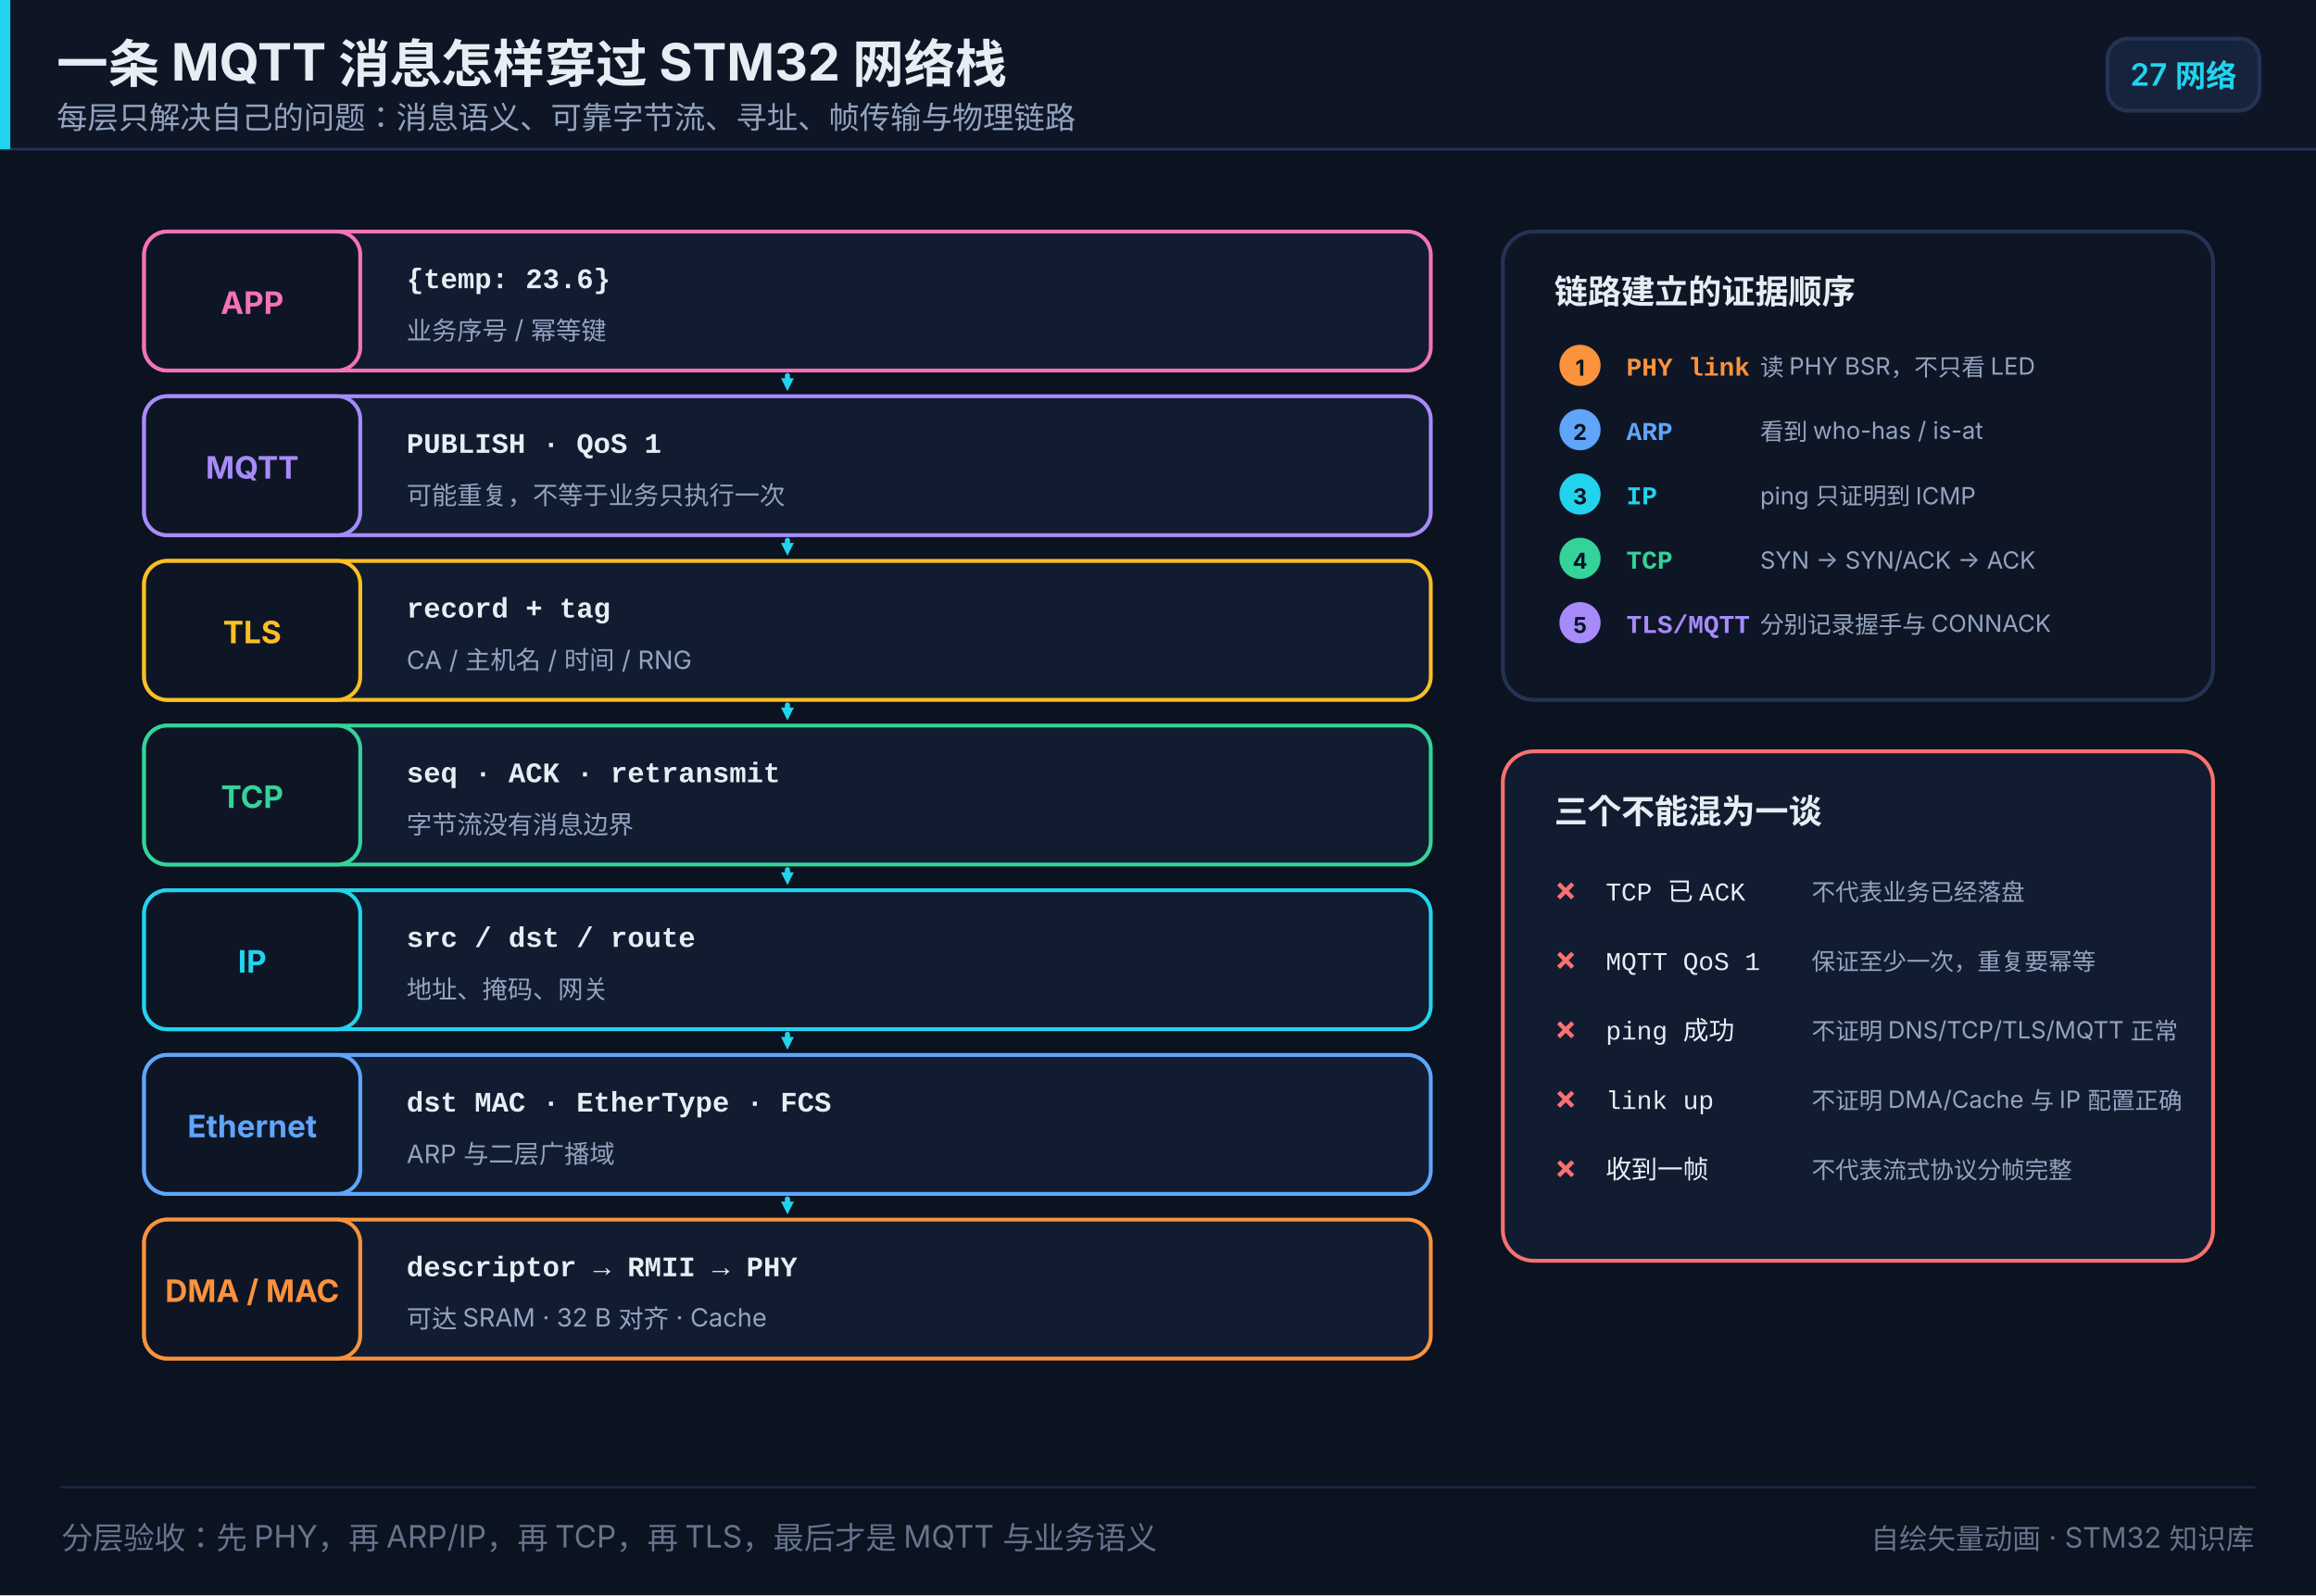
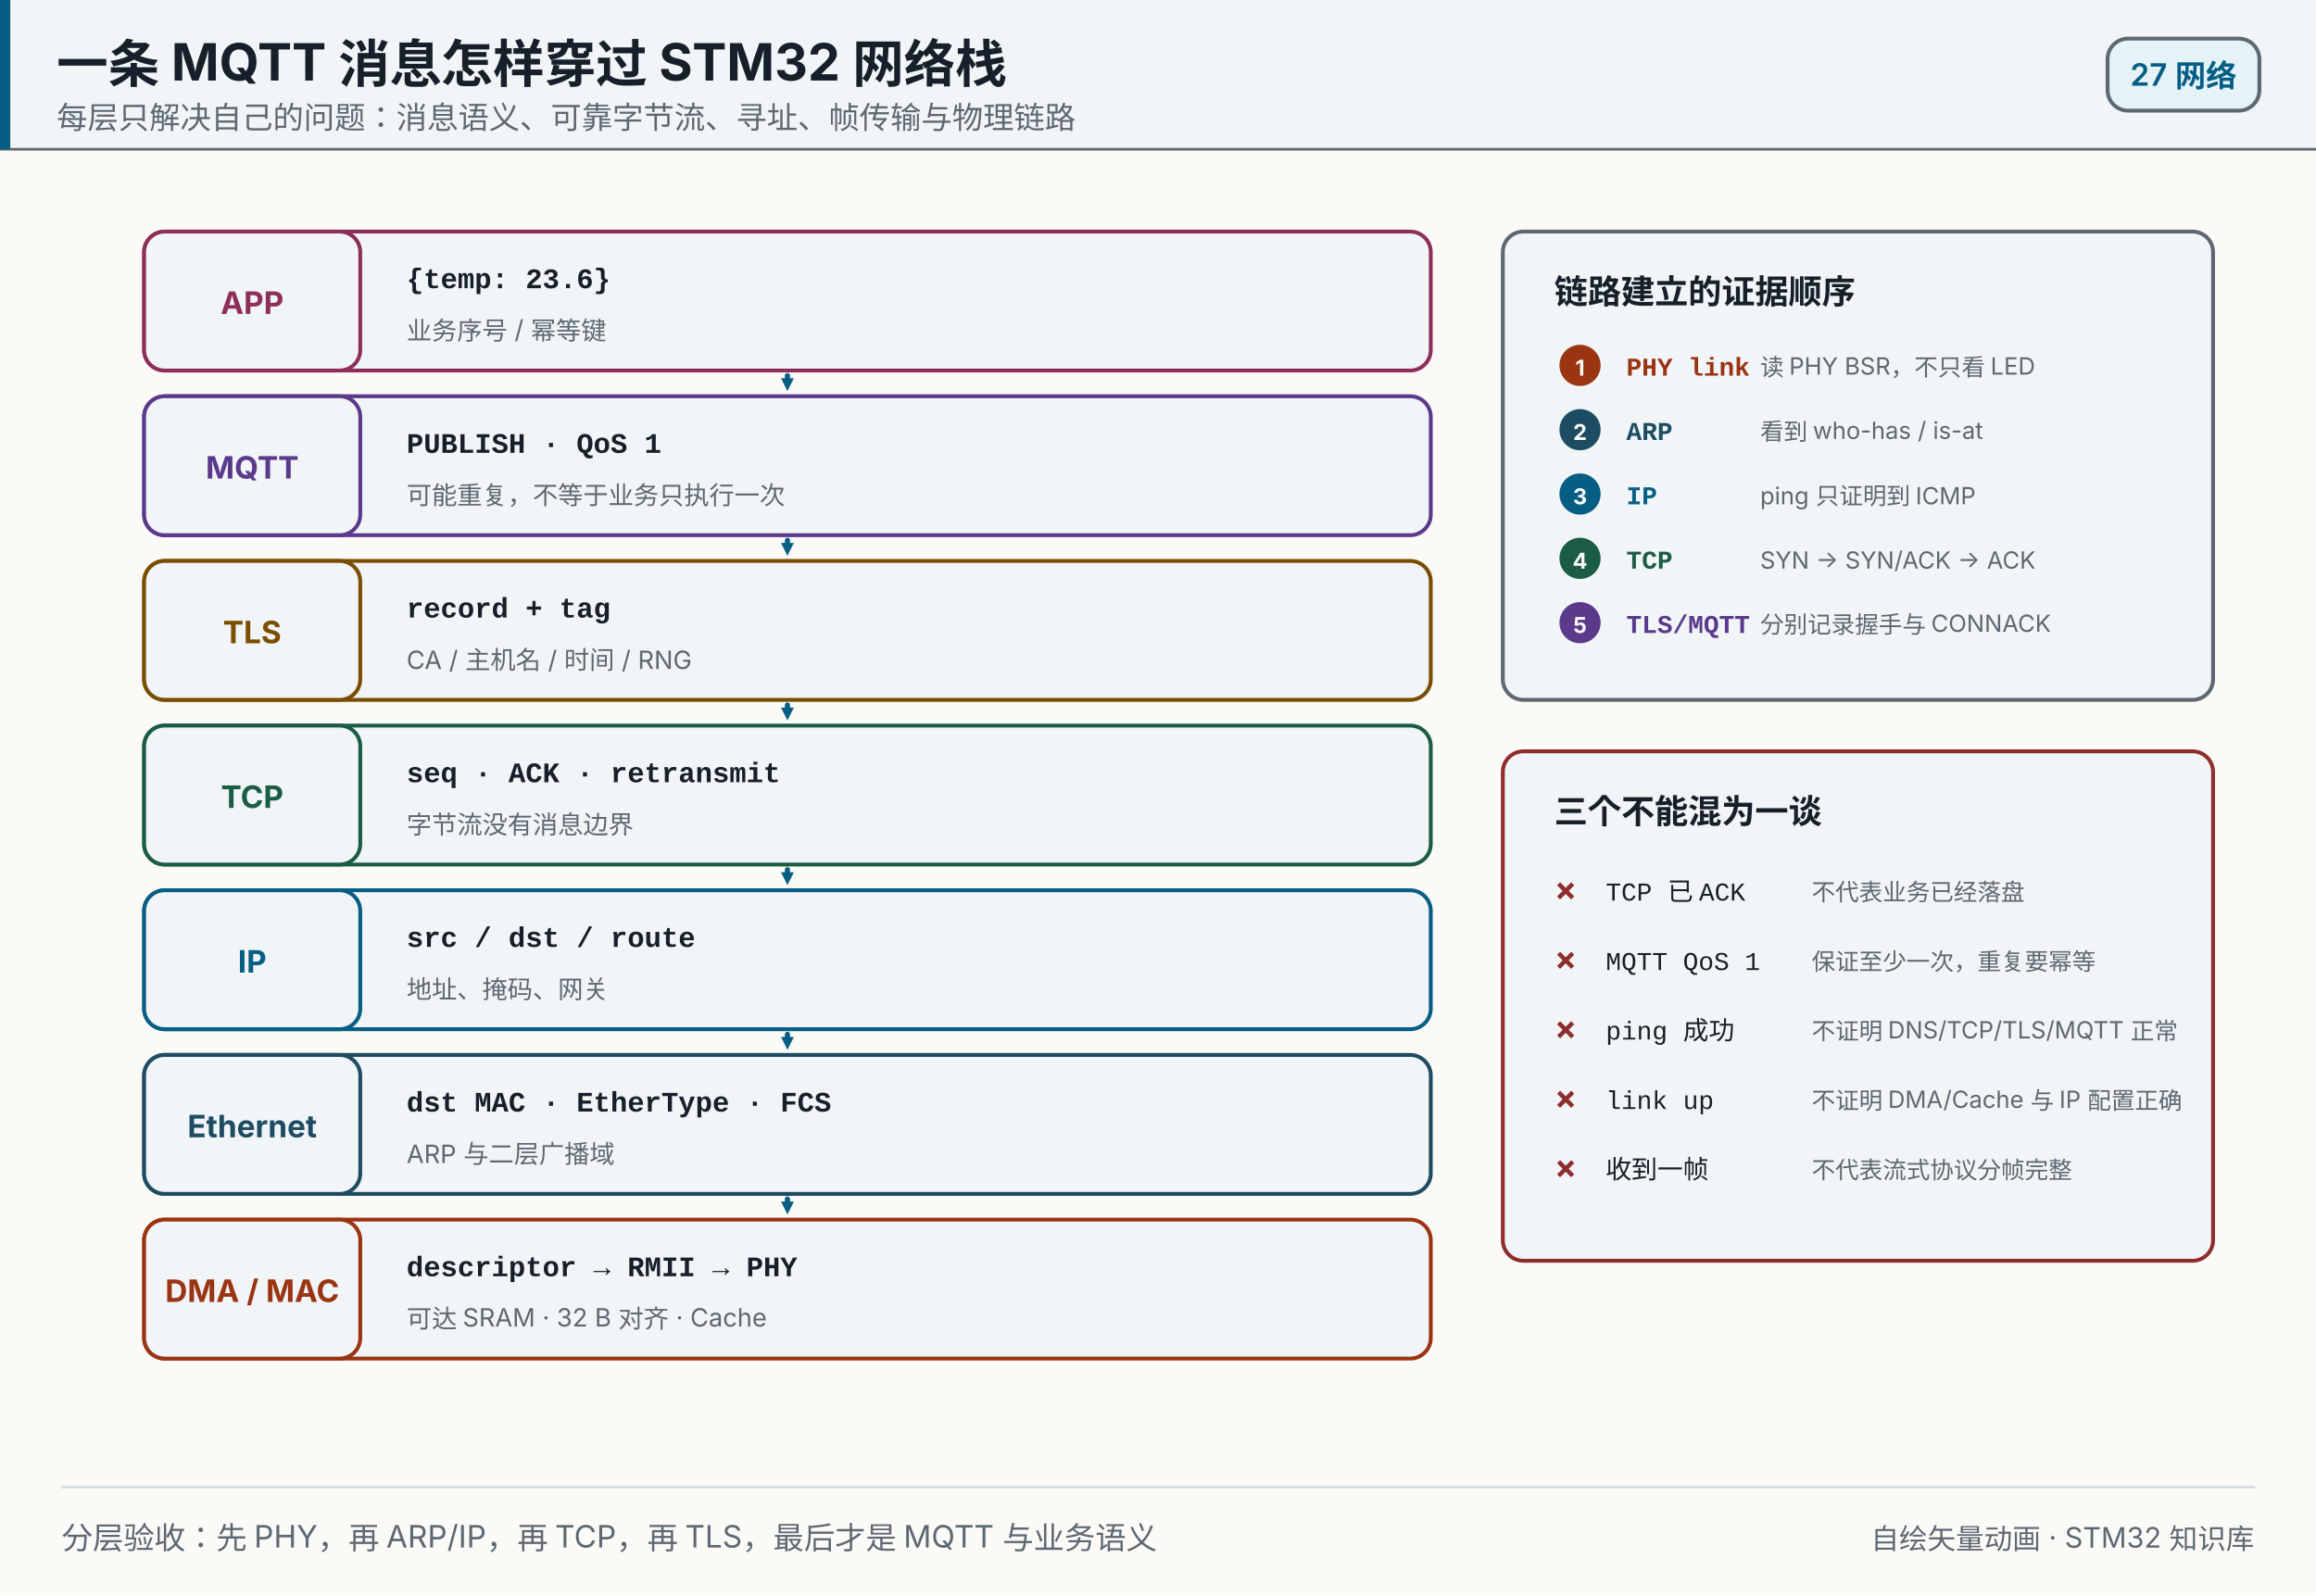
<svg xmlns="http://www.w3.org/2000/svg" width="900" height="620" viewBox="0 0 900 620" role="img" aria-label="一条 MQTT 消息怎样穿过 STM32 网络栈">
  <style>
@keyframes net0-sq{0%,0.00%{opacity:0.42}0.30%,11.71%{opacity:1.0}12.01%,100%{opacity:0.42}}
.net0{animation:net0-sq 7.0s linear infinite;}
@keyframes net1-sq{0%,14.29%{opacity:0.42}14.59%,26.00%{opacity:1.0}26.30%,100%{opacity:0.42}}
.net1{animation:net1-sq 7.0s linear infinite;}
@keyframes net2-sq{0%,28.57%{opacity:0.42}28.87%,40.29%{opacity:1.0}40.59%,100%{opacity:0.42}}
.net2{animation:net2-sq 7.0s linear infinite;}
@keyframes net3-sq{0%,42.86%{opacity:0.42}43.16%,54.57%{opacity:1.0}54.87%,100%{opacity:0.42}}
.net3{animation:net3-sq 7.0s linear infinite;}
@keyframes net4-sq{0%,57.14%{opacity:0.42}57.44%,68.86%{opacity:1.0}69.16%,100%{opacity:0.42}}
.net4{animation:net4-sq 7.0s linear infinite;}
@keyframes net5-sq{0%,71.43%{opacity:0.42}71.73%,83.14%{opacity:1.0}83.44%,100%{opacity:0.42}}
.net5{animation:net5-sq 7.0s linear infinite;}
@keyframes net6-sq{0%,85.71%{opacity:0.42}86.01%,97.43%{opacity:1.0}97.73%,100%{opacity:0.42}}
.net6{animation:net6-sq 7.0s linear infinite;}

.net-flow{stroke-dasharray:4 7;animation:net-flow-flow 1.0s linear infinite;}@keyframes net-flow-flow{from{stroke-dashoffset:0}to{stroke-dashoffset:-11px}}
</style>
-   <rect x="0" y="0" width="900" height="620" fill="#0b1220" />
-   <rect x="0" y="0" width="900" height="58" fill="#0e1626" opacity="1" />
-   <line x1="0" y1="58" x2="900" y2="58" stroke="#243354" stroke-width="1" stroke-linecap="round" opacity="1" />
-   <rect x="0" y="0" width="4" height="58" fill="#22d3ee" opacity="1" />
-   <text x="22" y="32" font-size="20" fill="#e6edf3" text-anchor="start" opacity="1" font-family="'PingFang SC','Hiragino Sans GB','Microsoft YaHei',system-ui,-apple-system,'Segoe UI',sans-serif" font-weight="700">一条 MQTT 消息怎样穿过 STM32 网络栈</text>
-   <text x="22" y="50" font-size="12" fill="#93a4c0" text-anchor="start" opacity="1" font-family="'PingFang SC','Hiragino Sans GB','Microsoft YaHei',system-ui,-apple-system,'Segoe UI',sans-serif">每层只解决自己的问题：消息语义、可靠字节流、寻址、帧传输与物理链路</text>
-   <rect x="819" y="15" width="59" height="28" fill="#16233c" opacity="1" rx="8" stroke="#243354" stroke-width="1.5" />
-   <text x="848.5" y="33.32" font-size="12" fill="#22d3ee" text-anchor="middle" opacity="1" font-family="'PingFang SC','Hiragino Sans GB','Microsoft YaHei',system-ui,-apple-system,'Segoe UI',sans-serif" font-weight="600">27 网络</text>
-   <rect x="56" y="90" width="500" height="54" fill="#111c31" opacity="1" rx="9" stroke="#f472b6" stroke-width="1.5" class="net0" />
-   <rect x="56" y="90" width="84" height="54" fill="#0e1626" opacity="1" rx="9" stroke="#f472b6" stroke-width="1.5" />
-   <text x="98" y="122" font-size="12" fill="#f472b6" text-anchor="middle" opacity="1" font-family="'PingFang SC','Hiragino Sans GB','Microsoft YaHei',system-ui,-apple-system,'Segoe UI',sans-serif" font-weight="700">APP</text>
-   <text x="158" y="112" font-size="11" fill="#e6edf3" text-anchor="start" opacity="1" font-family="ui-monospace,SFMono-Regular,'JetBrains Mono',Consolas,'Courier New',monospace" font-weight="600">{temp: 23.6}</text>
-   <text x="158" y="132" font-size="9.8" fill="#93a4c0" text-anchor="start" opacity="1" font-family="'PingFang SC','Hiragino Sans GB','Microsoft YaHei',system-ui,-apple-system,'Segoe UI',sans-serif">业务序号 / 幂等键</text>
-   <line x1="306" y1="146" x2="306" y2="147" stroke="#22d3ee" stroke-width="2" stroke-linecap="round" opacity="1" class="net-flow" />
-   <polygon points="306.00,152.00 303.50,147.00 308.50,147.00" fill="#22d3ee" opacity="1" />
-   <rect x="56" y="154" width="500" height="54" fill="#111c31" opacity="1" rx="9" stroke="#a78bfa" stroke-width="1.5" class="net1" />
-   <rect x="56" y="154" width="84" height="54" fill="#0e1626" opacity="1" rx="9" stroke="#a78bfa" stroke-width="1.5" />
-   <text x="98" y="186" font-size="12" fill="#a78bfa" text-anchor="middle" opacity="1" font-family="'PingFang SC','Hiragino Sans GB','Microsoft YaHei',system-ui,-apple-system,'Segoe UI',sans-serif" font-weight="700">MQTT</text>
-   <text x="158" y="176" font-size="11" fill="#e6edf3" text-anchor="start" opacity="1" font-family="ui-monospace,SFMono-Regular,'JetBrains Mono',Consolas,'Courier New',monospace" font-weight="600">PUBLISH · QoS 1</text>
-   <text x="158" y="196" font-size="9.8" fill="#93a4c0" text-anchor="start" opacity="1" font-family="'PingFang SC','Hiragino Sans GB','Microsoft YaHei',system-ui,-apple-system,'Segoe UI',sans-serif">可能重复，不等于业务只执行一次</text>
-   <line x1="306" y1="210" x2="306" y2="211" stroke="#22d3ee" stroke-width="2" stroke-linecap="round" opacity="1" class="net-flow" />
-   <polygon points="306.00,216.00 303.50,211.00 308.50,211.00" fill="#22d3ee" opacity="1" />
-   <rect x="56" y="218" width="500" height="54" fill="#111c31" opacity="1" rx="9" stroke="#fbbf24" stroke-width="1.5" class="net2" />
-   <rect x="56" y="218" width="84" height="54" fill="#0e1626" opacity="1" rx="9" stroke="#fbbf24" stroke-width="1.5" />
-   <text x="98" y="250" font-size="12" fill="#fbbf24" text-anchor="middle" opacity="1" font-family="'PingFang SC','Hiragino Sans GB','Microsoft YaHei',system-ui,-apple-system,'Segoe UI',sans-serif" font-weight="700">TLS</text>
-   <text x="158" y="240" font-size="11" fill="#e6edf3" text-anchor="start" opacity="1" font-family="ui-monospace,SFMono-Regular,'JetBrains Mono',Consolas,'Courier New',monospace" font-weight="600">record + tag</text>
-   <text x="158" y="260" font-size="9.8" fill="#93a4c0" text-anchor="start" opacity="1" font-family="'PingFang SC','Hiragino Sans GB','Microsoft YaHei',system-ui,-apple-system,'Segoe UI',sans-serif">CA / 主机名 / 时间 / RNG</text>
-   <line x1="306" y1="274" x2="306" y2="275" stroke="#22d3ee" stroke-width="2" stroke-linecap="round" opacity="1" class="net-flow" />
-   <polygon points="306.00,280.00 303.50,275.00 308.50,275.00" fill="#22d3ee" opacity="1" />
-   <rect x="56" y="282" width="500" height="54" fill="#111c31" opacity="1" rx="9" stroke="#34d399" stroke-width="1.5" class="net3" />
-   <rect x="56" y="282" width="84" height="54" fill="#0e1626" opacity="1" rx="9" stroke="#34d399" stroke-width="1.5" />
-   <text x="98" y="314" font-size="12" fill="#34d399" text-anchor="middle" opacity="1" font-family="'PingFang SC','Hiragino Sans GB','Microsoft YaHei',system-ui,-apple-system,'Segoe UI',sans-serif" font-weight="700">TCP</text>
-   <text x="158" y="304" font-size="11" fill="#e6edf3" text-anchor="start" opacity="1" font-family="ui-monospace,SFMono-Regular,'JetBrains Mono',Consolas,'Courier New',monospace" font-weight="600">seq · ACK · retransmit</text>
-   <text x="158" y="324" font-size="9.8" fill="#93a4c0" text-anchor="start" opacity="1" font-family="'PingFang SC','Hiragino Sans GB','Microsoft YaHei',system-ui,-apple-system,'Segoe UI',sans-serif">字节流没有消息边界</text>
-   <line x1="306" y1="338" x2="306" y2="339" stroke="#22d3ee" stroke-width="2" stroke-linecap="round" opacity="1" class="net-flow" />
-   <polygon points="306.00,344.00 303.50,339.00 308.50,339.00" fill="#22d3ee" opacity="1" />
-   <rect x="56" y="346" width="500" height="54" fill="#111c31" opacity="1" rx="9" stroke="#22d3ee" stroke-width="1.5" class="net4" />
-   <rect x="56" y="346" width="84" height="54" fill="#0e1626" opacity="1" rx="9" stroke="#22d3ee" stroke-width="1.5" />
-   <text x="98" y="378" font-size="12" fill="#22d3ee" text-anchor="middle" opacity="1" font-family="'PingFang SC','Hiragino Sans GB','Microsoft YaHei',system-ui,-apple-system,'Segoe UI',sans-serif" font-weight="700">IP</text>
-   <text x="158" y="368" font-size="11" fill="#e6edf3" text-anchor="start" opacity="1" font-family="ui-monospace,SFMono-Regular,'JetBrains Mono',Consolas,'Courier New',monospace" font-weight="600">src / dst / route</text>
-   <text x="158" y="388" font-size="9.8" fill="#93a4c0" text-anchor="start" opacity="1" font-family="'PingFang SC','Hiragino Sans GB','Microsoft YaHei',system-ui,-apple-system,'Segoe UI',sans-serif">地址、掩码、网关</text>
-   <line x1="306" y1="402" x2="306" y2="403" stroke="#22d3ee" stroke-width="2" stroke-linecap="round" opacity="1" class="net-flow" />
-   <polygon points="306.00,408.00 303.50,403.00 308.50,403.00" fill="#22d3ee" opacity="1" />
-   <rect x="56" y="410" width="500" height="54" fill="#111c31" opacity="1" rx="9" stroke="#60a5fa" stroke-width="1.5" class="net5" />
-   <rect x="56" y="410" width="84" height="54" fill="#0e1626" opacity="1" rx="9" stroke="#60a5fa" stroke-width="1.5" />
-   <text x="98" y="442" font-size="12" fill="#60a5fa" text-anchor="middle" opacity="1" font-family="'PingFang SC','Hiragino Sans GB','Microsoft YaHei',system-ui,-apple-system,'Segoe UI',sans-serif" font-weight="700">Ethernet</text>
-   <text x="158" y="432" font-size="11" fill="#e6edf3" text-anchor="start" opacity="1" font-family="ui-monospace,SFMono-Regular,'JetBrains Mono',Consolas,'Courier New',monospace" font-weight="600">dst MAC · EtherType · FCS</text>
-   <text x="158" y="452" font-size="9.8" fill="#93a4c0" text-anchor="start" opacity="1" font-family="'PingFang SC','Hiragino Sans GB','Microsoft YaHei',system-ui,-apple-system,'Segoe UI',sans-serif">ARP 与二层广播域</text>
-   <line x1="306" y1="466" x2="306" y2="467" stroke="#22d3ee" stroke-width="2" stroke-linecap="round" opacity="1" class="net-flow" />
-   <polygon points="306.00,472.00 303.50,467.00 308.50,467.00" fill="#22d3ee" opacity="1" />
-   <rect x="56" y="474" width="500" height="54" fill="#111c31" opacity="1" rx="9" stroke="#fb923c" stroke-width="1.5" class="net6" />
-   <rect x="56" y="474" width="84" height="54" fill="#0e1626" opacity="1" rx="9" stroke="#fb923c" stroke-width="1.5" />
-   <text x="98" y="506" font-size="12" fill="#fb923c" text-anchor="middle" opacity="1" font-family="'PingFang SC','Hiragino Sans GB','Microsoft YaHei',system-ui,-apple-system,'Segoe UI',sans-serif" font-weight="700">DMA / MAC</text>
-   <text x="158" y="496" font-size="11" fill="#e6edf3" text-anchor="start" opacity="1" font-family="ui-monospace,SFMono-Regular,'JetBrains Mono',Consolas,'Courier New',monospace" font-weight="600">descriptor → RMII → PHY</text>
-   <text x="158" y="516" font-size="9.8" fill="#93a4c0" text-anchor="start" opacity="1" font-family="'PingFang SC','Hiragino Sans GB','Microsoft YaHei',system-ui,-apple-system,'Segoe UI',sans-serif">可达 SRAM · 32 B 对齐 · Cache</text>
-   <rect x="584" y="90" width="276" height="182" fill="#0e1626" opacity="1" rx="12" stroke="#243354" stroke-width="1.5" />
-   <text x="604" y="118" font-size="13" fill="#e6edf3" text-anchor="start" opacity="1" font-family="'PingFang SC','Hiragino Sans GB','Microsoft YaHei',system-ui,-apple-system,'Segoe UI',sans-serif" font-weight="700">链路建立的证据顺序</text>
-   <circle cx="614" cy="142" r="8" fill="#fb923c" opacity="1" />
-   <text x="614" y="146" font-size="8.5" fill="#0b1220" text-anchor="middle" opacity="1" font-family="'PingFang SC','Hiragino Sans GB','Microsoft YaHei',system-ui,-apple-system,'Segoe UI',sans-serif" font-weight="700">1</text>
-   <text x="632" y="146" font-size="10" fill="#fb923c" text-anchor="start" opacity="1" font-family="ui-monospace,SFMono-Regular,'JetBrains Mono',Consolas,'Courier New',monospace" font-weight="700">PHY link</text>
-   <text x="684" y="146" font-size="9.2" fill="#93a4c0" text-anchor="start" opacity="1" font-family="'PingFang SC','Hiragino Sans GB','Microsoft YaHei',system-ui,-apple-system,'Segoe UI',sans-serif">读 PHY BSR，不只看 LED</text>
-   <circle cx="614" cy="167" r="8" fill="#60a5fa" opacity="1" />
-   <text x="614" y="171" font-size="8.5" fill="#0b1220" text-anchor="middle" opacity="1" font-family="'PingFang SC','Hiragino Sans GB','Microsoft YaHei',system-ui,-apple-system,'Segoe UI',sans-serif" font-weight="700">2</text>
-   <text x="632" y="171" font-size="10" fill="#60a5fa" text-anchor="start" opacity="1" font-family="ui-monospace,SFMono-Regular,'JetBrains Mono',Consolas,'Courier New',monospace" font-weight="700">ARP</text>
-   <text x="684" y="171" font-size="9.2" fill="#93a4c0" text-anchor="start" opacity="1" font-family="'PingFang SC','Hiragino Sans GB','Microsoft YaHei',system-ui,-apple-system,'Segoe UI',sans-serif">看到 who-has / is-at</text>
-   <circle cx="614" cy="192" r="8" fill="#22d3ee" opacity="1" />
-   <text x="614" y="196" font-size="8.5" fill="#0b1220" text-anchor="middle" opacity="1" font-family="'PingFang SC','Hiragino Sans GB','Microsoft YaHei',system-ui,-apple-system,'Segoe UI',sans-serif" font-weight="700">3</text>
-   <text x="632" y="196" font-size="10" fill="#22d3ee" text-anchor="start" opacity="1" font-family="ui-monospace,SFMono-Regular,'JetBrains Mono',Consolas,'Courier New',monospace" font-weight="700">IP</text>
-   <text x="684" y="196" font-size="9.2" fill="#93a4c0" text-anchor="start" opacity="1" font-family="'PingFang SC','Hiragino Sans GB','Microsoft YaHei',system-ui,-apple-system,'Segoe UI',sans-serif">ping 只证明到 ICMP</text>
-   <circle cx="614" cy="217" r="8" fill="#34d399" opacity="1" />
-   <text x="614" y="221" font-size="8.5" fill="#0b1220" text-anchor="middle" opacity="1" font-family="'PingFang SC','Hiragino Sans GB','Microsoft YaHei',system-ui,-apple-system,'Segoe UI',sans-serif" font-weight="700">4</text>
-   <text x="632" y="221" font-size="10" fill="#34d399" text-anchor="start" opacity="1" font-family="ui-monospace,SFMono-Regular,'JetBrains Mono',Consolas,'Courier New',monospace" font-weight="700">TCP</text>
-   <text x="684" y="221" font-size="9.2" fill="#93a4c0" text-anchor="start" opacity="1" font-family="'PingFang SC','Hiragino Sans GB','Microsoft YaHei',system-ui,-apple-system,'Segoe UI',sans-serif">SYN → SYN/ACK → ACK</text>
-   <circle cx="614" cy="242" r="8" fill="#a78bfa" opacity="1" />
-   <text x="614" y="246" font-size="8.5" fill="#0b1220" text-anchor="middle" opacity="1" font-family="'PingFang SC','Hiragino Sans GB','Microsoft YaHei',system-ui,-apple-system,'Segoe UI',sans-serif" font-weight="700">5</text>
-   <text x="632" y="246" font-size="10" fill="#a78bfa" text-anchor="start" opacity="1" font-family="ui-monospace,SFMono-Regular,'JetBrains Mono',Consolas,'Courier New',monospace" font-weight="700">TLS/MQTT</text>
-   <text x="684" y="246" font-size="9.2" fill="#93a4c0" text-anchor="start" opacity="1" font-family="'PingFang SC','Hiragino Sans GB','Microsoft YaHei',system-ui,-apple-system,'Segoe UI',sans-serif">分别记录握手与 CONNACK</text>
-   <rect x="584" y="292" width="276" height="198" fill="#111c31" opacity="1" rx="12" stroke="#f87171" stroke-width="1.5" />
-   <text x="604" y="320" font-size="13" fill="#e6edf3" text-anchor="start" opacity="1" font-family="'PingFang SC','Hiragino Sans GB','Microsoft YaHei',system-ui,-apple-system,'Segoe UI',sans-serif" font-weight="700">三个不能混为一谈</text>
-   <text x="604" y="350" font-size="13" fill="#f87171" text-anchor="start" opacity="1" font-family="'PingFang SC','Hiragino Sans GB','Microsoft YaHei',system-ui,-apple-system,'Segoe UI',sans-serif" font-weight="700">×</text>
-   <text x="624" y="350" font-size="10" fill="#e6edf3" text-anchor="start" opacity="1" font-family="ui-monospace,SFMono-Regular,'JetBrains Mono',Consolas,'Courier New',monospace">TCP 已 ACK</text>
-   <text x="704" y="350" font-size="9.2" fill="#93a4c0" text-anchor="start" opacity="1" font-family="'PingFang SC','Hiragino Sans GB','Microsoft YaHei',system-ui,-apple-system,'Segoe UI',sans-serif">不代表业务已经落盘</text>
-   <text x="604" y="377" font-size="13" fill="#f87171" text-anchor="start" opacity="1" font-family="'PingFang SC','Hiragino Sans GB','Microsoft YaHei',system-ui,-apple-system,'Segoe UI',sans-serif" font-weight="700">×</text>
-   <text x="624" y="377" font-size="10" fill="#e6edf3" text-anchor="start" opacity="1" font-family="ui-monospace,SFMono-Regular,'JetBrains Mono',Consolas,'Courier New',monospace">MQTT QoS 1</text>
-   <text x="704" y="377" font-size="9.2" fill="#93a4c0" text-anchor="start" opacity="1" font-family="'PingFang SC','Hiragino Sans GB','Microsoft YaHei',system-ui,-apple-system,'Segoe UI',sans-serif">保证至少一次，重复要幂等</text>
-   <text x="604" y="404" font-size="13" fill="#f87171" text-anchor="start" opacity="1" font-family="'PingFang SC','Hiragino Sans GB','Microsoft YaHei',system-ui,-apple-system,'Segoe UI',sans-serif" font-weight="700">×</text>
-   <text x="624" y="404" font-size="10" fill="#e6edf3" text-anchor="start" opacity="1" font-family="ui-monospace,SFMono-Regular,'JetBrains Mono',Consolas,'Courier New',monospace">ping 成功</text>
-   <text x="704" y="404" font-size="9.2" fill="#93a4c0" text-anchor="start" opacity="1" font-family="'PingFang SC','Hiragino Sans GB','Microsoft YaHei',system-ui,-apple-system,'Segoe UI',sans-serif">不证明 DNS/TCP/TLS/MQTT 正常</text>
-   <text x="604" y="431" font-size="13" fill="#f87171" text-anchor="start" opacity="1" font-family="'PingFang SC','Hiragino Sans GB','Microsoft YaHei',system-ui,-apple-system,'Segoe UI',sans-serif" font-weight="700">×</text>
-   <text x="624" y="431" font-size="10" fill="#e6edf3" text-anchor="start" opacity="1" font-family="ui-monospace,SFMono-Regular,'JetBrains Mono',Consolas,'Courier New',monospace">link up</text>
-   <text x="704" y="431" font-size="9.2" fill="#93a4c0" text-anchor="start" opacity="1" font-family="'PingFang SC','Hiragino Sans GB','Microsoft YaHei',system-ui,-apple-system,'Segoe UI',sans-serif">不证明 DMA/Cache 与 IP 配置正确</text>
-   <text x="604" y="458" font-size="13" fill="#f87171" text-anchor="start" opacity="1" font-family="'PingFang SC','Hiragino Sans GB','Microsoft YaHei',system-ui,-apple-system,'Segoe UI',sans-serif" font-weight="700">×</text>
-   <text x="624" y="458" font-size="10" fill="#e6edf3" text-anchor="start" opacity="1" font-family="ui-monospace,SFMono-Regular,'JetBrains Mono',Consolas,'Courier New',monospace">收到一帧</text>
-   <text x="704" y="458" font-size="9.2" fill="#93a4c0" text-anchor="start" opacity="1" font-family="'PingFang SC','Hiragino Sans GB','Microsoft YaHei',system-ui,-apple-system,'Segoe UI',sans-serif">不代表流式协议分帧完整</text>
-   <line x1="24" y1="578" x2="876" y2="578" stroke="#1a2742" stroke-width="1" stroke-linecap="round" opacity="1" />
-   <text x="24" y="602" font-size="12" fill="#64748b" text-anchor="start" opacity="1" font-family="'PingFang SC','Hiragino Sans GB','Microsoft YaHei',system-ui,-apple-system,'Segoe UI',sans-serif">分层验收：先 PHY，再 ARP/IP，再 TCP，再 TLS，最后才是 MQTT 与业务语义</text>
-   <text x="876" y="602" font-size="11" fill="#64748b" text-anchor="end" opacity="1" font-family="'PingFang SC','Hiragino Sans GB','Microsoft YaHei',system-ui,-apple-system,'Segoe UI',sans-serif">自绘矢量动画 · STM32 知识库</text>
+   <rect x="0" y="0" width="900" height="620" fill="#fbfaf7" />
+   <rect x="0" y="0" width="900" height="58" fill="#f1f5f7" opacity="1" />
+   <line x1="0" y1="58" x2="900" y2="58" stroke="#5e6872" stroke-width="1" stroke-linecap="round" opacity="1" />
+   <rect x="0" y="0" width="4" height="58" fill="#075e84" opacity="1" />
+   <text x="22" y="32" font-size="20" fill="#17202a" text-anchor="start" opacity="1" font-family="'PingFang SC','Hiragino Sans GB','Microsoft YaHei',system-ui,-apple-system,'Segoe UI',sans-serif" font-weight="700">一条 MQTT 消息怎样穿过 STM32 网络栈</text>
+   <text x="22" y="50" font-size="12" fill="#5e6872" text-anchor="start" opacity="1" font-family="'PingFang SC','Hiragino Sans GB','Microsoft YaHei',system-ui,-apple-system,'Segoe UI',sans-serif">每层只解决自己的问题：消息语义、可靠字节流、寻址、帧传输与物理链路</text>
+   <rect x="819" y="15" width="59" height="28" fill="#e5f3f8" opacity="1" rx="8" stroke="#5e6872" stroke-width="1.5" />
+   <text x="848.5" y="33.32" font-size="12" fill="#075e84" text-anchor="middle" opacity="1" font-family="'PingFang SC','Hiragino Sans GB','Microsoft YaHei',system-ui,-apple-system,'Segoe UI',sans-serif" font-weight="600">27 网络</text>
+   <rect x="56" y="90" width="500" height="54" fill="#f1f5f7" opacity="1" rx="8" stroke="#8e2f5b" stroke-width="1.5" class="net0" />
+   <rect x="56" y="90" width="84" height="54" fill="#f1f5f7" opacity="1" rx="8" stroke="#8e2f5b" stroke-width="1.5" />
+   <text x="98" y="122" font-size="12" fill="#8e2f5b" text-anchor="middle" opacity="1" font-family="'PingFang SC','Hiragino Sans GB','Microsoft YaHei',system-ui,-apple-system,'Segoe UI',sans-serif" font-weight="700">APP</text>
+   <text x="158" y="112" font-size="11" fill="#17202a" text-anchor="start" opacity="1" font-family="ui-monospace,SFMono-Regular,'JetBrains Mono',Consolas,'Courier New',monospace" font-weight="600">{temp: 23.6}</text>
+   <text x="158" y="132" font-size="9.8" fill="#5e6872" text-anchor="start" opacity="1" font-family="'PingFang SC','Hiragino Sans GB','Microsoft YaHei',system-ui,-apple-system,'Segoe UI',sans-serif">业务序号 / 幂等键</text>
+   <line x1="306" y1="146" x2="306" y2="147" stroke="#075e84" stroke-width="2" stroke-linecap="round" opacity="1" class="net-flow" />
+   <polygon points="306.00,152.00 303.50,147.00 308.50,147.00" fill="#075e84" opacity="1" />
+   <rect x="56" y="154" width="500" height="54" fill="#f1f5f7" opacity="1" rx="8" stroke="#5b3a8c" stroke-width="1.5" class="net1" />
+   <rect x="56" y="154" width="84" height="54" fill="#f1f5f7" opacity="1" rx="8" stroke="#5b3a8c" stroke-width="1.5" />
+   <text x="98" y="186" font-size="12" fill="#5b3a8c" text-anchor="middle" opacity="1" font-family="'PingFang SC','Hiragino Sans GB','Microsoft YaHei',system-ui,-apple-system,'Segoe UI',sans-serif" font-weight="700">MQTT</text>
+   <text x="158" y="176" font-size="11" fill="#17202a" text-anchor="start" opacity="1" font-family="ui-monospace,SFMono-Regular,'JetBrains Mono',Consolas,'Courier New',monospace" font-weight="600">PUBLISH · QoS 1</text>
+   <text x="158" y="196" font-size="9.8" fill="#5e6872" text-anchor="start" opacity="1" font-family="'PingFang SC','Hiragino Sans GB','Microsoft YaHei',system-ui,-apple-system,'Segoe UI',sans-serif">可能重复，不等于业务只执行一次</text>
+   <line x1="306" y1="210" x2="306" y2="211" stroke="#075e84" stroke-width="2" stroke-linecap="round" opacity="1" class="net-flow" />
+   <polygon points="306.00,216.00 303.50,211.00 308.50,211.00" fill="#075e84" opacity="1" />
+   <rect x="56" y="218" width="500" height="54" fill="#f1f5f7" opacity="1" rx="8" stroke="#7a4e00" stroke-width="1.5" class="net2" />
+   <rect x="56" y="218" width="84" height="54" fill="#f1f5f7" opacity="1" rx="8" stroke="#7a4e00" stroke-width="1.5" />
+   <text x="98" y="250" font-size="12" fill="#7a4e00" text-anchor="middle" opacity="1" font-family="'PingFang SC','Hiragino Sans GB','Microsoft YaHei',system-ui,-apple-system,'Segoe UI',sans-serif" font-weight="700">TLS</text>
+   <text x="158" y="240" font-size="11" fill="#17202a" text-anchor="start" opacity="1" font-family="ui-monospace,SFMono-Regular,'JetBrains Mono',Consolas,'Courier New',monospace" font-weight="600">record + tag</text>
+   <text x="158" y="260" font-size="9.8" fill="#5e6872" text-anchor="start" opacity="1" font-family="'PingFang SC','Hiragino Sans GB','Microsoft YaHei',system-ui,-apple-system,'Segoe UI',sans-serif">CA / 主机名 / 时间 / RNG</text>
+   <line x1="306" y1="274" x2="306" y2="275" stroke="#075e84" stroke-width="2" stroke-linecap="round" opacity="1" class="net-flow" />
+   <polygon points="306.00,280.00 303.50,275.00 308.50,275.00" fill="#075e84" opacity="1" />
+   <rect x="56" y="282" width="500" height="54" fill="#f1f5f7" opacity="1" rx="8" stroke="#1b5c45" stroke-width="1.5" class="net3" />
+   <rect x="56" y="282" width="84" height="54" fill="#f1f5f7" opacity="1" rx="8" stroke="#1b5c45" stroke-width="1.5" />
+   <text x="98" y="314" font-size="12" fill="#1b5c45" text-anchor="middle" opacity="1" font-family="'PingFang SC','Hiragino Sans GB','Microsoft YaHei',system-ui,-apple-system,'Segoe UI',sans-serif" font-weight="700">TCP</text>
+   <text x="158" y="304" font-size="11" fill="#17202a" text-anchor="start" opacity="1" font-family="ui-monospace,SFMono-Regular,'JetBrains Mono',Consolas,'Courier New',monospace" font-weight="600">seq · ACK · retransmit</text>
+   <text x="158" y="324" font-size="9.8" fill="#5e6872" text-anchor="start" opacity="1" font-family="'PingFang SC','Hiragino Sans GB','Microsoft YaHei',system-ui,-apple-system,'Segoe UI',sans-serif">字节流没有消息边界</text>
+   <line x1="306" y1="338" x2="306" y2="339" stroke="#075e84" stroke-width="2" stroke-linecap="round" opacity="1" class="net-flow" />
+   <polygon points="306.00,344.00 303.50,339.00 308.50,339.00" fill="#075e84" opacity="1" />
+   <rect x="56" y="346" width="500" height="54" fill="#f1f5f7" opacity="1" rx="8" stroke="#075e84" stroke-width="1.5" class="net4" />
+   <rect x="56" y="346" width="84" height="54" fill="#f1f5f7" opacity="1" rx="8" stroke="#075e84" stroke-width="1.5" />
+   <text x="98" y="378" font-size="12" fill="#075e84" text-anchor="middle" opacity="1" font-family="'PingFang SC','Hiragino Sans GB','Microsoft YaHei',system-ui,-apple-system,'Segoe UI',sans-serif" font-weight="700">IP</text>
+   <text x="158" y="368" font-size="11" fill="#17202a" text-anchor="start" opacity="1" font-family="ui-monospace,SFMono-Regular,'JetBrains Mono',Consolas,'Courier New',monospace" font-weight="600">src / dst / route</text>
+   <text x="158" y="388" font-size="9.8" fill="#5e6872" text-anchor="start" opacity="1" font-family="'PingFang SC','Hiragino Sans GB','Microsoft YaHei',system-ui,-apple-system,'Segoe UI',sans-serif">地址、掩码、网关</text>
+   <line x1="306" y1="402" x2="306" y2="403" stroke="#075e84" stroke-width="2" stroke-linecap="round" opacity="1" class="net-flow" />
+   <polygon points="306.00,408.00 303.50,403.00 308.50,403.00" fill="#075e84" opacity="1" />
+   <rect x="56" y="410" width="500" height="54" fill="#f1f5f7" opacity="1" rx="8" stroke="#1e4d63" stroke-width="1.5" class="net5" />
+   <rect x="56" y="410" width="84" height="54" fill="#f1f5f7" opacity="1" rx="8" stroke="#1e4d63" stroke-width="1.5" />
+   <text x="98" y="442" font-size="12" fill="#1e4d63" text-anchor="middle" opacity="1" font-family="'PingFang SC','Hiragino Sans GB','Microsoft YaHei',system-ui,-apple-system,'Segoe UI',sans-serif" font-weight="700">Ethernet</text>
+   <text x="158" y="432" font-size="11" fill="#17202a" text-anchor="start" opacity="1" font-family="ui-monospace,SFMono-Regular,'JetBrains Mono',Consolas,'Courier New',monospace" font-weight="600">dst MAC · EtherType · FCS</text>
+   <text x="158" y="452" font-size="9.8" fill="#5e6872" text-anchor="start" opacity="1" font-family="'PingFang SC','Hiragino Sans GB','Microsoft YaHei',system-ui,-apple-system,'Segoe UI',sans-serif">ARP 与二层广播域</text>
+   <line x1="306" y1="466" x2="306" y2="467" stroke="#075e84" stroke-width="2" stroke-linecap="round" opacity="1" class="net-flow" />
+   <polygon points="306.00,472.00 303.50,467.00 308.50,467.00" fill="#075e84" opacity="1" />
+   <rect x="56" y="474" width="500" height="54" fill="#f1f5f7" opacity="1" rx="8" stroke="#9a3412" stroke-width="1.5" class="net6" />
+   <rect x="56" y="474" width="84" height="54" fill="#f1f5f7" opacity="1" rx="8" stroke="#9a3412" stroke-width="1.5" />
+   <text x="98" y="506" font-size="12" fill="#9a3412" text-anchor="middle" opacity="1" font-family="'PingFang SC','Hiragino Sans GB','Microsoft YaHei',system-ui,-apple-system,'Segoe UI',sans-serif" font-weight="700">DMA / MAC</text>
+   <text x="158" y="496" font-size="11" fill="#17202a" text-anchor="start" opacity="1" font-family="ui-monospace,SFMono-Regular,'JetBrains Mono',Consolas,'Courier New',monospace" font-weight="600">descriptor → RMII → PHY</text>
+   <text x="158" y="516" font-size="9.8" fill="#5e6872" text-anchor="start" opacity="1" font-family="'PingFang SC','Hiragino Sans GB','Microsoft YaHei',system-ui,-apple-system,'Segoe UI',sans-serif">可达 SRAM · 32 B 对齐 · Cache</text>
+   <rect x="584" y="90" width="276" height="182" fill="#f1f5f7" opacity="1" rx="8" stroke="#5e6872" stroke-width="1.5" />
+   <text x="604" y="118" font-size="13" fill="#17202a" text-anchor="start" opacity="1" font-family="'PingFang SC','Hiragino Sans GB','Microsoft YaHei',system-ui,-apple-system,'Segoe UI',sans-serif" font-weight="700">链路建立的证据顺序</text>
+   <circle cx="614" cy="142" r="8" fill="#9a3412" opacity="1" />
+   <text x="614" y="146" font-size="8.5" fill="#fbfaf7" text-anchor="middle" opacity="1" font-family="'PingFang SC','Hiragino Sans GB','Microsoft YaHei',system-ui,-apple-system,'Segoe UI',sans-serif" font-weight="700">1</text>
+   <text x="632" y="146" font-size="10" fill="#9a3412" text-anchor="start" opacity="1" font-family="ui-monospace,SFMono-Regular,'JetBrains Mono',Consolas,'Courier New',monospace" font-weight="700">PHY link</text>
+   <text x="684" y="146" font-size="9.2" fill="#5e6872" text-anchor="start" opacity="1" font-family="'PingFang SC','Hiragino Sans GB','Microsoft YaHei',system-ui,-apple-system,'Segoe UI',sans-serif">读 PHY BSR，不只看 LED</text>
+   <circle cx="614" cy="167" r="8" fill="#1e4d63" opacity="1" />
+   <text x="614" y="171" font-size="8.5" fill="#fbfaf7" text-anchor="middle" opacity="1" font-family="'PingFang SC','Hiragino Sans GB','Microsoft YaHei',system-ui,-apple-system,'Segoe UI',sans-serif" font-weight="700">2</text>
+   <text x="632" y="171" font-size="10" fill="#1e4d63" text-anchor="start" opacity="1" font-family="ui-monospace,SFMono-Regular,'JetBrains Mono',Consolas,'Courier New',monospace" font-weight="700">ARP</text>
+   <text x="684" y="171" font-size="9.2" fill="#5e6872" text-anchor="start" opacity="1" font-family="'PingFang SC','Hiragino Sans GB','Microsoft YaHei',system-ui,-apple-system,'Segoe UI',sans-serif">看到 who-has / is-at</text>
+   <circle cx="614" cy="192" r="8" fill="#075e84" opacity="1" />
+   <text x="614" y="196" font-size="8.5" fill="#fbfaf7" text-anchor="middle" opacity="1" font-family="'PingFang SC','Hiragino Sans GB','Microsoft YaHei',system-ui,-apple-system,'Segoe UI',sans-serif" font-weight="700">3</text>
+   <text x="632" y="196" font-size="10" fill="#075e84" text-anchor="start" opacity="1" font-family="ui-monospace,SFMono-Regular,'JetBrains Mono',Consolas,'Courier New',monospace" font-weight="700">IP</text>
+   <text x="684" y="196" font-size="9.2" fill="#5e6872" text-anchor="start" opacity="1" font-family="'PingFang SC','Hiragino Sans GB','Microsoft YaHei',system-ui,-apple-system,'Segoe UI',sans-serif">ping 只证明到 ICMP</text>
+   <circle cx="614" cy="217" r="8" fill="#1b5c45" opacity="1" />
+   <text x="614" y="221" font-size="8.5" fill="#fbfaf7" text-anchor="middle" opacity="1" font-family="'PingFang SC','Hiragino Sans GB','Microsoft YaHei',system-ui,-apple-system,'Segoe UI',sans-serif" font-weight="700">4</text>
+   <text x="632" y="221" font-size="10" fill="#1b5c45" text-anchor="start" opacity="1" font-family="ui-monospace,SFMono-Regular,'JetBrains Mono',Consolas,'Courier New',monospace" font-weight="700">TCP</text>
+   <text x="684" y="221" font-size="9.2" fill="#5e6872" text-anchor="start" opacity="1" font-family="'PingFang SC','Hiragino Sans GB','Microsoft YaHei',system-ui,-apple-system,'Segoe UI',sans-serif">SYN → SYN/ACK → ACK</text>
+   <circle cx="614" cy="242" r="8" fill="#5b3a8c" opacity="1" />
+   <text x="614" y="246" font-size="8.5" fill="#fbfaf7" text-anchor="middle" opacity="1" font-family="'PingFang SC','Hiragino Sans GB','Microsoft YaHei',system-ui,-apple-system,'Segoe UI',sans-serif" font-weight="700">5</text>
+   <text x="632" y="246" font-size="10" fill="#5b3a8c" text-anchor="start" opacity="1" font-family="ui-monospace,SFMono-Regular,'JetBrains Mono',Consolas,'Courier New',monospace" font-weight="700">TLS/MQTT</text>
+   <text x="684" y="246" font-size="9.2" fill="#5e6872" text-anchor="start" opacity="1" font-family="'PingFang SC','Hiragino Sans GB','Microsoft YaHei',system-ui,-apple-system,'Segoe UI',sans-serif">分别记录握手与 CONNACK</text>
+   <rect x="584" y="292" width="276" height="198" fill="#f1f5f7" opacity="1" rx="8" stroke="#8f2d2d" stroke-width="1.5" />
+   <text x="604" y="320" font-size="13" fill="#17202a" text-anchor="start" opacity="1" font-family="'PingFang SC','Hiragino Sans GB','Microsoft YaHei',system-ui,-apple-system,'Segoe UI',sans-serif" font-weight="700">三个不能混为一谈</text>
+   <text x="604" y="350" font-size="13" fill="#8f2d2d" text-anchor="start" opacity="1" font-family="'PingFang SC','Hiragino Sans GB','Microsoft YaHei',system-ui,-apple-system,'Segoe UI',sans-serif" font-weight="700">×</text>
+   <text x="624" y="350" font-size="10" fill="#17202a" text-anchor="start" opacity="1" font-family="ui-monospace,SFMono-Regular,'JetBrains Mono',Consolas,'Courier New',monospace">TCP 已 ACK</text>
+   <text x="704" y="350" font-size="9.2" fill="#5e6872" text-anchor="start" opacity="1" font-family="'PingFang SC','Hiragino Sans GB','Microsoft YaHei',system-ui,-apple-system,'Segoe UI',sans-serif">不代表业务已经落盘</text>
+   <text x="604" y="377" font-size="13" fill="#8f2d2d" text-anchor="start" opacity="1" font-family="'PingFang SC','Hiragino Sans GB','Microsoft YaHei',system-ui,-apple-system,'Segoe UI',sans-serif" font-weight="700">×</text>
+   <text x="624" y="377" font-size="10" fill="#17202a" text-anchor="start" opacity="1" font-family="ui-monospace,SFMono-Regular,'JetBrains Mono',Consolas,'Courier New',monospace">MQTT QoS 1</text>
+   <text x="704" y="377" font-size="9.2" fill="#5e6872" text-anchor="start" opacity="1" font-family="'PingFang SC','Hiragino Sans GB','Microsoft YaHei',system-ui,-apple-system,'Segoe UI',sans-serif">保证至少一次，重复要幂等</text>
+   <text x="604" y="404" font-size="13" fill="#8f2d2d" text-anchor="start" opacity="1" font-family="'PingFang SC','Hiragino Sans GB','Microsoft YaHei',system-ui,-apple-system,'Segoe UI',sans-serif" font-weight="700">×</text>
+   <text x="624" y="404" font-size="10" fill="#17202a" text-anchor="start" opacity="1" font-family="ui-monospace,SFMono-Regular,'JetBrains Mono',Consolas,'Courier New',monospace">ping 成功</text>
+   <text x="704" y="404" font-size="9.2" fill="#5e6872" text-anchor="start" opacity="1" font-family="'PingFang SC','Hiragino Sans GB','Microsoft YaHei',system-ui,-apple-system,'Segoe UI',sans-serif">不证明 DNS/TCP/TLS/MQTT 正常</text>
+   <text x="604" y="431" font-size="13" fill="#8f2d2d" text-anchor="start" opacity="1" font-family="'PingFang SC','Hiragino Sans GB','Microsoft YaHei',system-ui,-apple-system,'Segoe UI',sans-serif" font-weight="700">×</text>
+   <text x="624" y="431" font-size="10" fill="#17202a" text-anchor="start" opacity="1" font-family="ui-monospace,SFMono-Regular,'JetBrains Mono',Consolas,'Courier New',monospace">link up</text>
+   <text x="704" y="431" font-size="9.2" fill="#5e6872" text-anchor="start" opacity="1" font-family="'PingFang SC','Hiragino Sans GB','Microsoft YaHei',system-ui,-apple-system,'Segoe UI',sans-serif">不证明 DMA/Cache 与 IP 配置正确</text>
+   <text x="604" y="458" font-size="13" fill="#8f2d2d" text-anchor="start" opacity="1" font-family="'PingFang SC','Hiragino Sans GB','Microsoft YaHei',system-ui,-apple-system,'Segoe UI',sans-serif" font-weight="700">×</text>
+   <text x="624" y="458" font-size="10" fill="#17202a" text-anchor="start" opacity="1" font-family="ui-monospace,SFMono-Regular,'JetBrains Mono',Consolas,'Courier New',monospace">收到一帧</text>
+   <text x="704" y="458" font-size="9.2" fill="#5e6872" text-anchor="start" opacity="1" font-family="'PingFang SC','Hiragino Sans GB','Microsoft YaHei',system-ui,-apple-system,'Segoe UI',sans-serif">不代表流式协议分帧完整</text>
+   <line x1="24" y1="578" x2="876" y2="578" stroke="#d7dce1" stroke-width="1" stroke-linecap="round" opacity="1" />
+   <text x="24" y="602" font-size="12" fill="#5e6872" text-anchor="start" opacity="1" font-family="'PingFang SC','Hiragino Sans GB','Microsoft YaHei',system-ui,-apple-system,'Segoe UI',sans-serif">分层验收：先 PHY，再 ARP/IP，再 TCP，再 TLS，最后才是 MQTT 与业务语义</text>
+   <text x="876" y="602" font-size="11" fill="#5e6872" text-anchor="end" opacity="1" font-family="'PingFang SC','Hiragino Sans GB','Microsoft YaHei',system-ui,-apple-system,'Segoe UI',sans-serif">自绘矢量动画 · STM32 知识库</text>
</svg>
